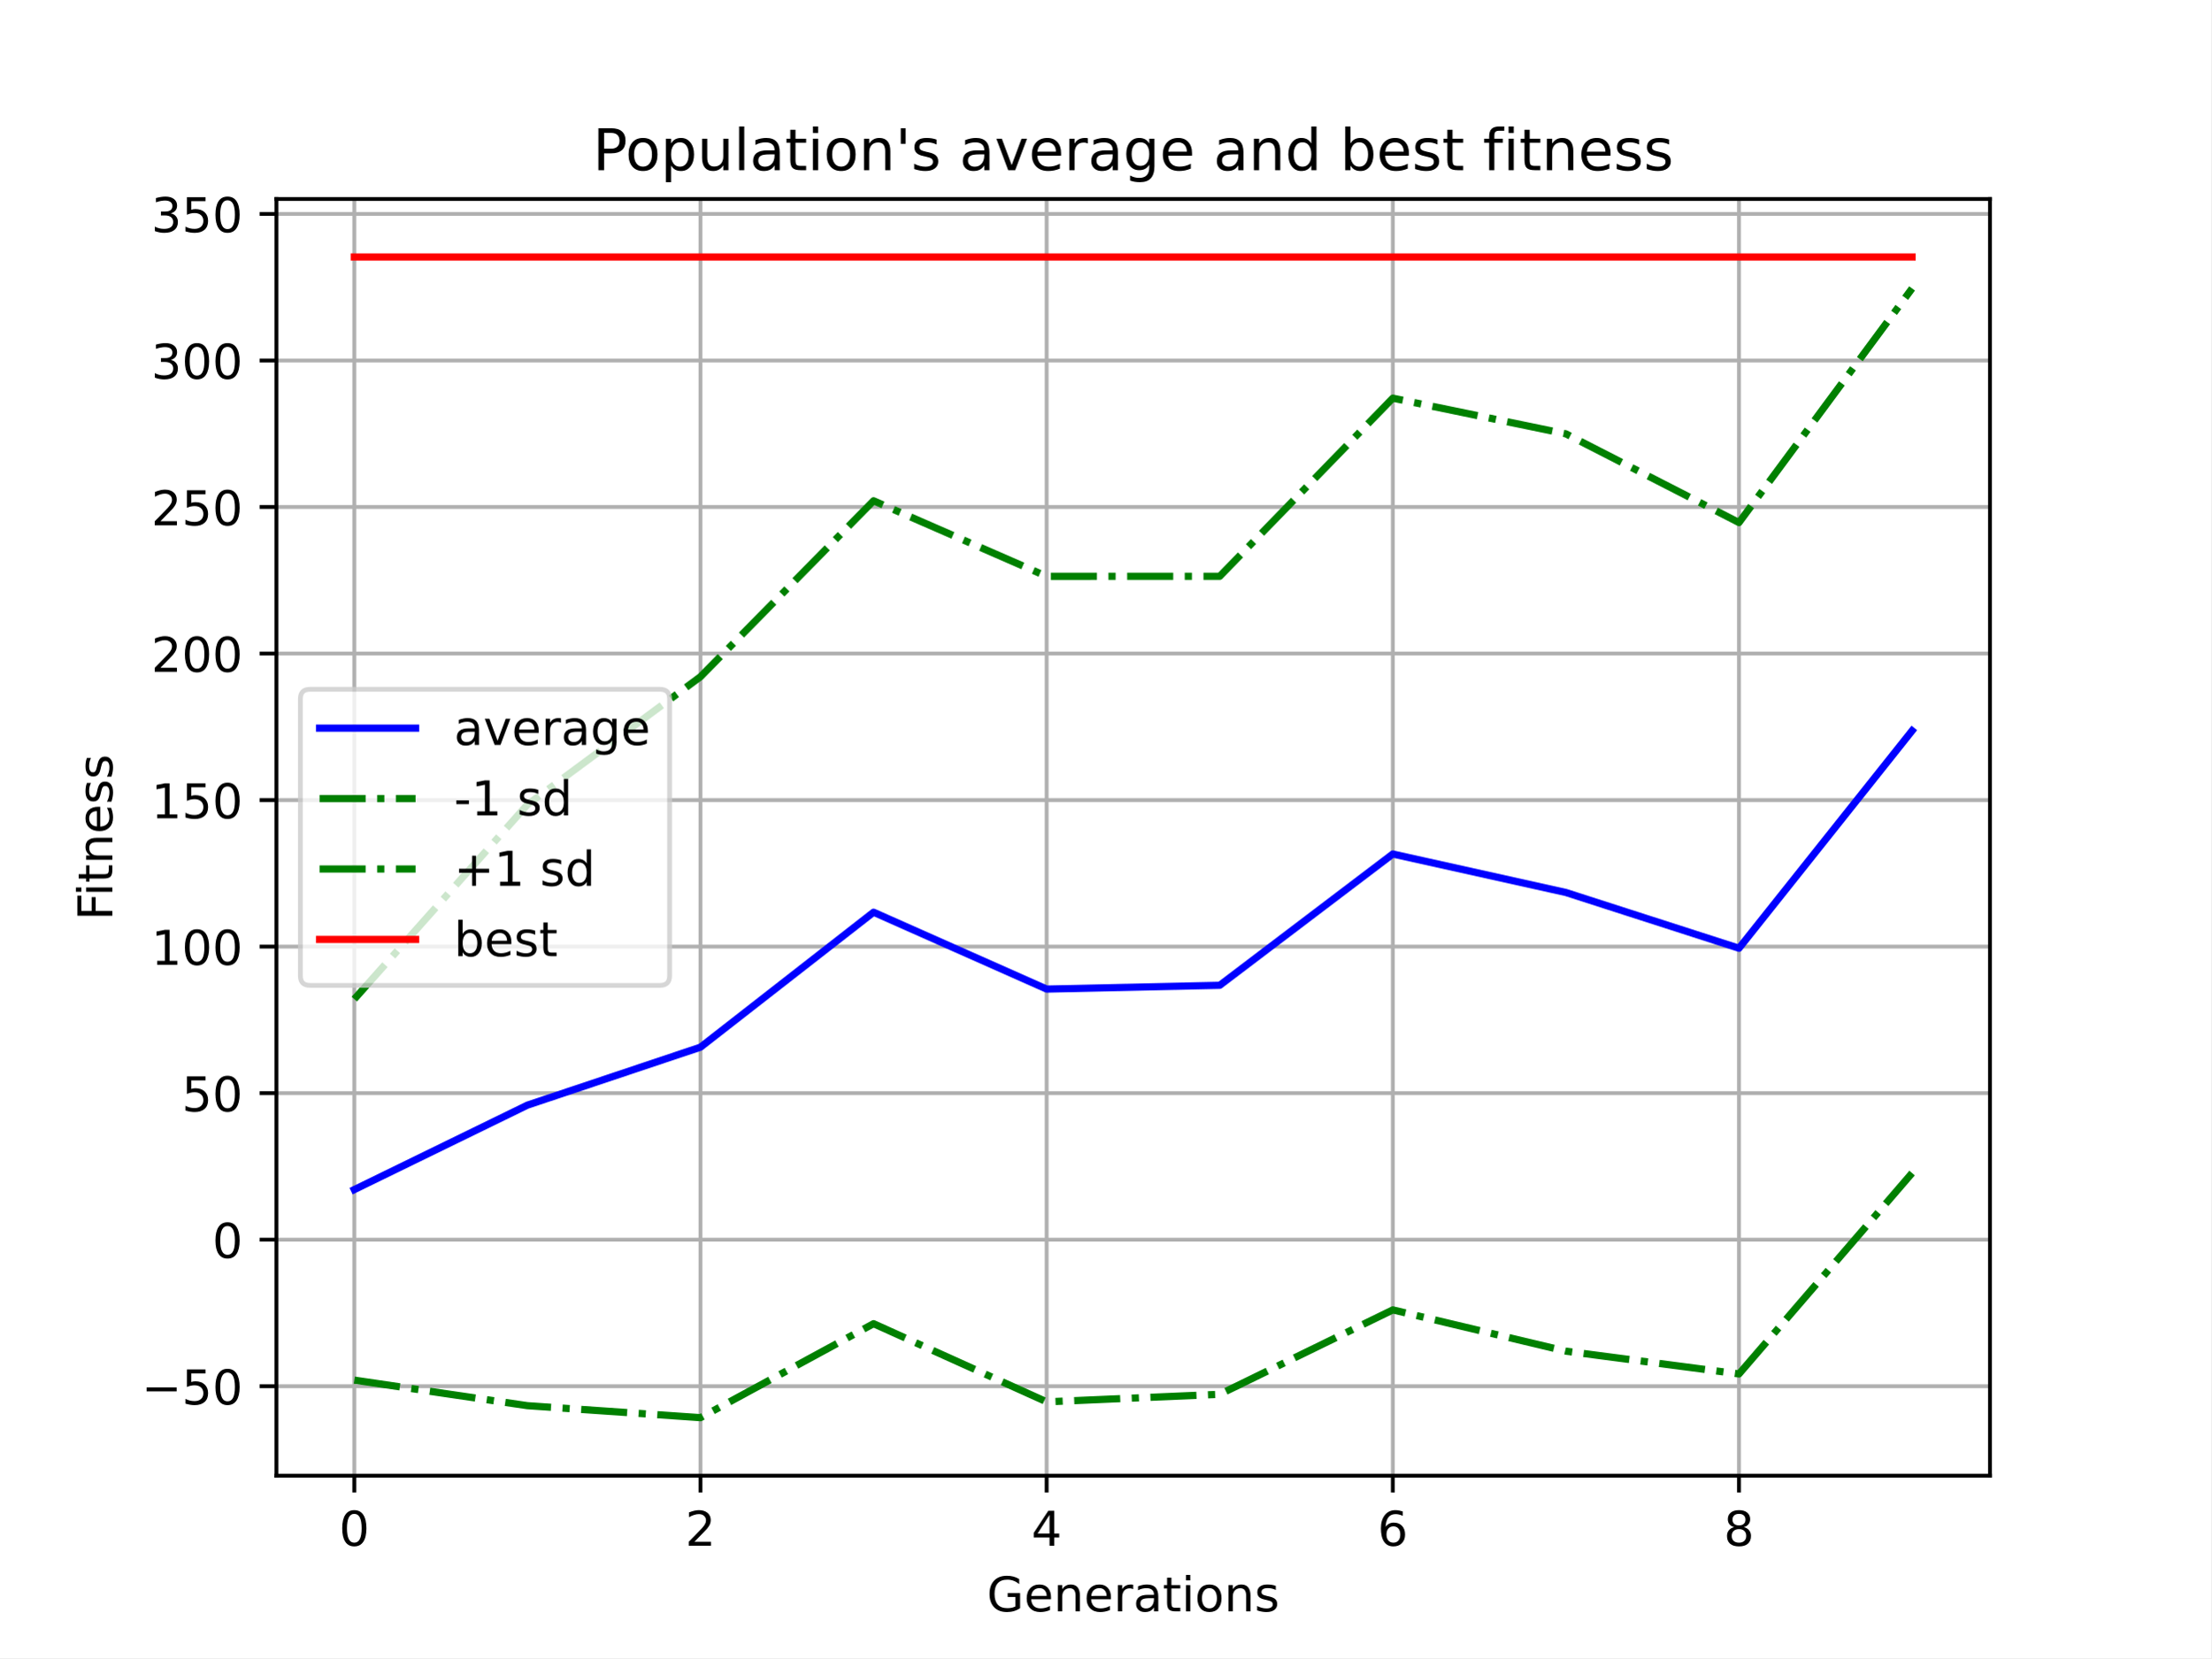
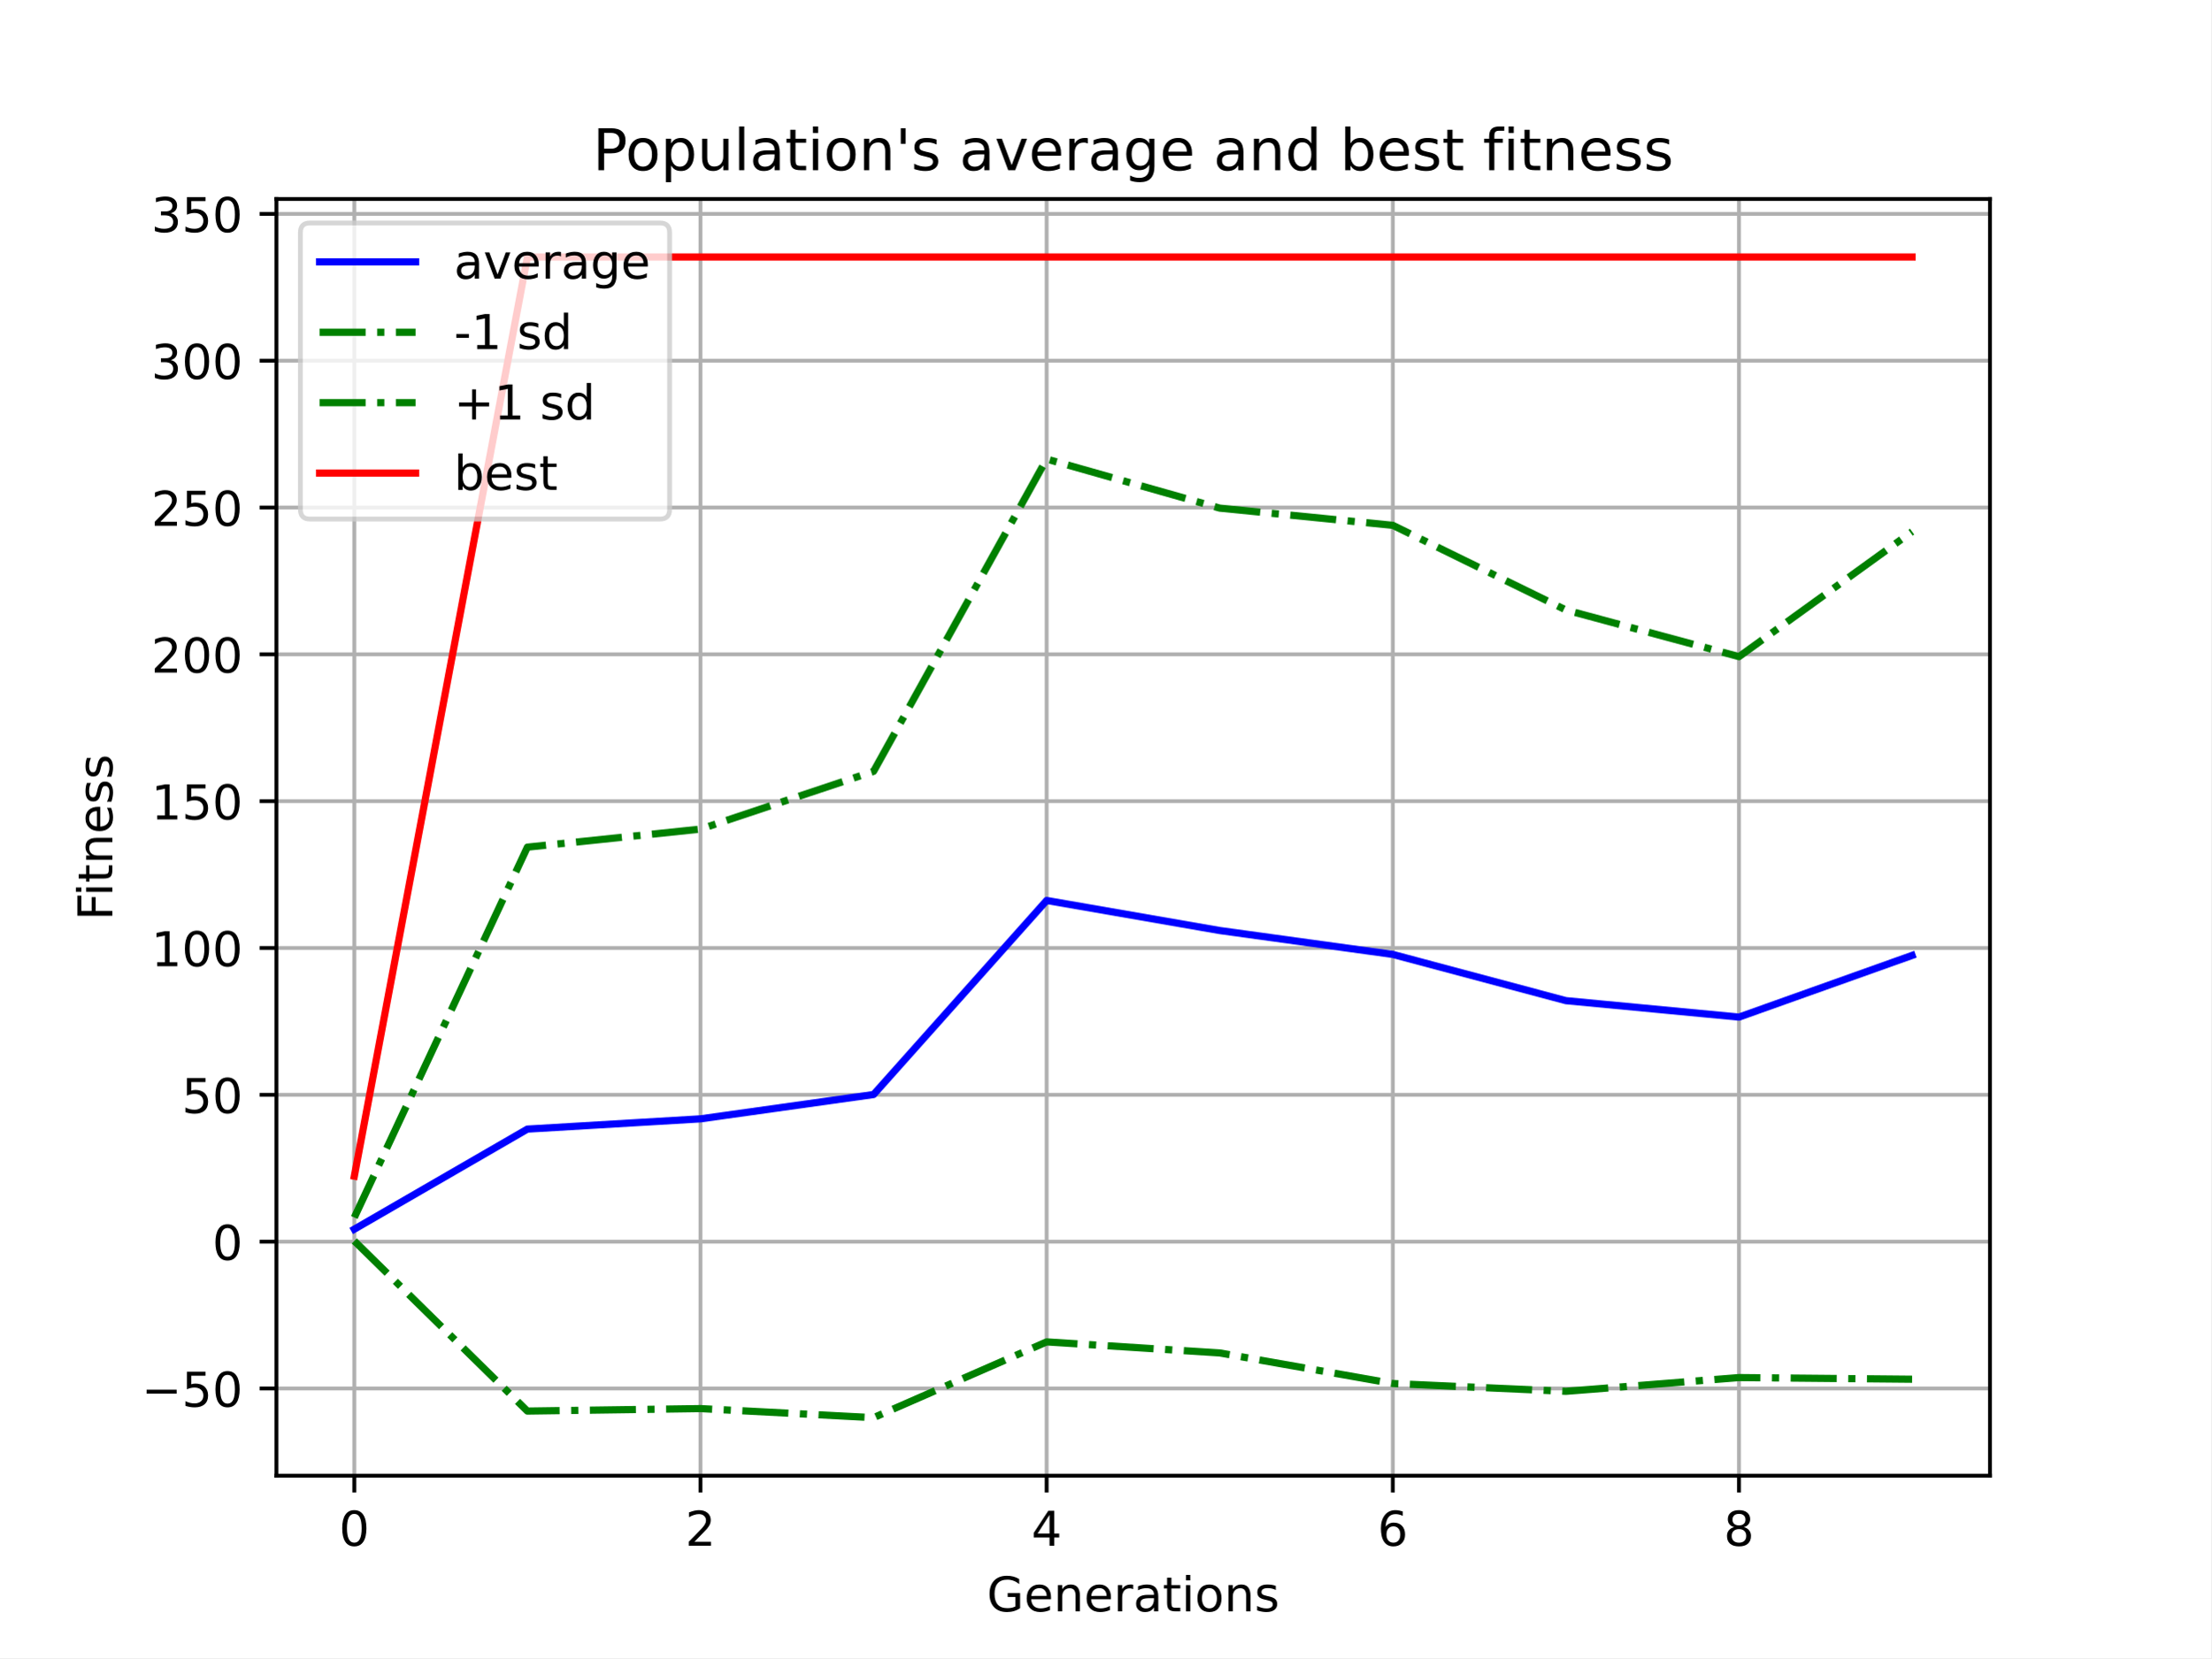
<svg xmlns="http://www.w3.org/2000/svg" xmlns:xlink="http://www.w3.org/1999/xlink" height="345.6pt" version="1.1" viewBox="0 0 460.8 345.6" width="460.8pt">
  <defs>
    <style type="text/css">*{stroke-linecap:butt;stroke-linejoin:round;}</style>
  </defs>
  <g id="figure_1">
    <g id="patch_1">
      <path d="M 0 345.6  L 460.8 345.6  L 460.8 0  L 0 0  z " style="fill:#ffffff;" />
    </g>
    <g id="axes_1">
      <g id="patch_2">
        <path d="M 57.6 307.584  L 414.72 307.584  L 414.72 41.472  L 57.6 41.472  z " style="fill:#ffffff;" />
      </g>
      <g id="matplotlib.axis_1">
        <g id="xtick_1">
          <g id="line2d_1">
-             <path clip-path="url(#p5d7367382f)" d="M 73.833 307.584  L 73.833 41.472  " style="fill:none;stroke:#b0b0b0;stroke-linecap:square;stroke-width:0.8;" />
+             <path clip-path="url(#p80df4adc05)" d="M 73.833 307.584  L 73.833 41.472  " style="fill:none;stroke:#b0b0b0;stroke-linecap:square;stroke-width:0.8;" />
          </g>
          <g id="line2d_2">
            <defs>
-               <path d="M 0 0  L 0 3.5  " id="m3fe4acfabf" style="stroke:#000000;stroke-width:0.8;" />
-             </defs>
-             <g>
-               <use style="stroke:#000000;stroke-width:0.8;" x="73.833" xlink:href="#m3fe4acfabf" y="307.584" />
+               <path d="M 0 0  L 0 3.5  " id="m7393f805d0" style="stroke:#000000;stroke-width:0.8;" />
+             </defs>
+             <g>
+               <use style="stroke:#000000;stroke-width:0.8;" x="73.833" xlink:href="#m7393f805d0" y="307.584" />
            </g>
          </g>
          <g id="text_1">
            <g transform="translate(70.65148 322.1824)scale(0.1 -0.1)">
              <defs>
                <path d="M 2034 4250  Q 1547 4250 1301 3770  Q 1056 3291 1056 2328  Q 1056 1369 1301 889  Q 1547 409 2034 409  Q 2525 409 2770 889  Q 3016 1369 3016 2328  Q 3016 3291 2770 3770  Q 2525 4250 2034 4250  z M 2034 4750  Q 2819 4750 3233 4129  Q 3647 3509 3647 2328  Q 3647 1150 3233 529  Q 2819 -91 2034 -91  Q 1250 -91 836 529  Q 422 1150 422 2328  Q 422 3509 836 4129  Q 1250 4750 2034 4750  z " id="DejaVuSans-30" transform="scale(0.015625)" />
              </defs>
              <use xlink:href="#DejaVuSans-30" />
            </g>
          </g>
        </g>
        <g id="xtick_2">
          <g id="line2d_3">
-             <path clip-path="url(#p5d7367382f)" d="M 145.978 307.584  L 145.978 41.472  " style="fill:none;stroke:#b0b0b0;stroke-linecap:square;stroke-width:0.8;" />
+             <path clip-path="url(#p80df4adc05)" d="M 145.978 307.584  L 145.978 41.472  " style="fill:none;stroke:#b0b0b0;stroke-linecap:square;stroke-width:0.8;" />
          </g>
          <g id="line2d_4">
            <g>
-               <use style="stroke:#000000;stroke-width:0.8;" x="145.978" xlink:href="#m3fe4acfabf" y="307.584" />
+               <use style="stroke:#000000;stroke-width:0.8;" x="145.978" xlink:href="#m7393f805d0" y="307.584" />
            </g>
          </g>
          <g id="text_2">
            <g transform="translate(142.7969 322.1824)scale(0.1 -0.1)">
              <defs>
                <path d="M 1228 531  L 3431 531  L 3431 0  L 469 0  L 469 531  Q 828 903 1448 1529  Q 2069 2156 2228 2338  Q 2531 2678 2651 2914  Q 2772 3150 2772 3378  Q 2772 3750 2511 3984  Q 2250 4219 1831 4219  Q 1534 4219 1204 4116  Q 875 4013 500 3803  L 500 4441  Q 881 4594 1212 4672  Q 1544 4750 1819 4750  Q 2544 4750 2975 4387  Q 3406 4025 3406 3419  Q 3406 3131 3298 2873  Q 3191 2616 2906 2266  Q 2828 2175 2409 1742  Q 1991 1309 1228 531  z " id="DejaVuSans-32" transform="scale(0.015625)" />
              </defs>
              <use xlink:href="#DejaVuSans-32" />
            </g>
          </g>
        </g>
        <g id="xtick_3">
          <g id="line2d_5">
-             <path clip-path="url(#p5d7367382f)" d="M 218.124 307.584  L 218.124 41.472  " style="fill:none;stroke:#b0b0b0;stroke-linecap:square;stroke-width:0.8;" />
+             <path clip-path="url(#p80df4adc05)" d="M 218.124 307.584  L 218.124 41.472  " style="fill:none;stroke:#b0b0b0;stroke-linecap:square;stroke-width:0.8;" />
          </g>
          <g id="line2d_6">
            <g>
-               <use style="stroke:#000000;stroke-width:0.8;" x="218.124" xlink:href="#m3fe4acfabf" y="307.584" />
+               <use style="stroke:#000000;stroke-width:0.8;" x="218.124" xlink:href="#m7393f805d0" y="307.584" />
            </g>
          </g>
          <g id="text_3">
            <g transform="translate(214.9424 322.1824)scale(0.1 -0.1)">
              <defs>
                <path d="M 2419 4116  L 825 1625  L 2419 1625  L 2419 4116  z M 2253 4666  L 3047 4666  L 3047 1625  L 3713 1625  L 3713 1100  L 3047 1100  L 3047 0  L 2419 0  L 2419 1100  L 313 1100  L 313 1709  L 2253 4666  z " id="DejaVuSans-34" transform="scale(0.015625)" />
              </defs>
              <use xlink:href="#DejaVuSans-34" />
            </g>
          </g>
        </g>
        <g id="xtick_4">
          <g id="line2d_7">
-             <path clip-path="url(#p5d7367382f)" d="M 290.269 307.584  L 290.269 41.472  " style="fill:none;stroke:#b0b0b0;stroke-linecap:square;stroke-width:0.8;" />
+             <path clip-path="url(#p80df4adc05)" d="M 290.269 307.584  L 290.269 41.472  " style="fill:none;stroke:#b0b0b0;stroke-linecap:square;stroke-width:0.8;" />
          </g>
          <g id="line2d_8">
            <g>
-               <use style="stroke:#000000;stroke-width:0.8;" x="290.269" xlink:href="#m3fe4acfabf" y="307.584" />
+               <use style="stroke:#000000;stroke-width:0.8;" x="290.269" xlink:href="#m7393f805d0" y="307.584" />
            </g>
          </g>
          <g id="text_4">
            <g transform="translate(287.0878 322.1824)scale(0.1 -0.1)">
              <defs>
                <path d="M 2113 2584  Q 1688 2584 1439 2293  Q 1191 2003 1191 1497  Q 1191 994 1439 701  Q 1688 409 2113 409  Q 2538 409 2786 701  Q 3034 994 3034 1497  Q 3034 2003 2786 2293  Q 2538 2584 2113 2584  z M 3366 4563  L 3366 3988  Q 3128 4100 2886 4159  Q 2644 4219 2406 4219  Q 1781 4219 1451 3797  Q 1122 3375 1075 2522  Q 1259 2794 1537 2939  Q 1816 3084 2150 3084  Q 2853 3084 3261 2657  Q 3669 2231 3669 1497  Q 3669 778 3244 343  Q 2819 -91 2113 -91  Q 1303 -91 875 529  Q 447 1150 447 2328  Q 447 3434 972 4092  Q 1497 4750 2381 4750  Q 2619 4750 2861 4703  Q 3103 4656 3366 4563  z " id="DejaVuSans-36" transform="scale(0.015625)" />
              </defs>
              <use xlink:href="#DejaVuSans-36" />
            </g>
          </g>
        </g>
        <g id="xtick_5">
          <g id="line2d_9">
-             <path clip-path="url(#p5d7367382f)" d="M 362.415 307.584  L 362.415 41.472  " style="fill:none;stroke:#b0b0b0;stroke-linecap:square;stroke-width:0.8;" />
+             <path clip-path="url(#p80df4adc05)" d="M 362.415 307.584  L 362.415 41.472  " style="fill:none;stroke:#b0b0b0;stroke-linecap:square;stroke-width:0.8;" />
          </g>
          <g id="line2d_10">
            <g>
-               <use style="stroke:#000000;stroke-width:0.8;" x="362.415" xlink:href="#m3fe4acfabf" y="307.584" />
+               <use style="stroke:#000000;stroke-width:0.8;" x="362.415" xlink:href="#m7393f805d0" y="307.584" />
            </g>
          </g>
          <g id="text_5">
            <g transform="translate(359.2333 322.1824)scale(0.1 -0.1)">
              <defs>
                <path d="M 2034 2216  Q 1584 2216 1326 1975  Q 1069 1734 1069 1313  Q 1069 891 1326 650  Q 1584 409 2034 409  Q 2484 409 2743 651  Q 3003 894 3003 1313  Q 3003 1734 2745 1975  Q 2488 2216 2034 2216  z M 1403 2484  Q 997 2584 770 2862  Q 544 3141 544 3541  Q 544 4100 942 4425  Q 1341 4750 2034 4750  Q 2731 4750 3128 4425  Q 3525 4100 3525 3541  Q 3525 3141 3298 2862  Q 3072 2584 2669 2484  Q 3125 2378 3379 2068  Q 3634 1759 3634 1313  Q 3634 634 3220 271  Q 2806 -91 2034 -91  Q 1263 -91 848 271  Q 434 634 434 1313  Q 434 1759 690 2068  Q 947 2378 1403 2484  z M 1172 3481  Q 1172 3119 1398 2916  Q 1625 2713 2034 2713  Q 2441 2713 2670 2916  Q 2900 3119 2900 3481  Q 2900 3844 2670 4047  Q 2441 4250 2034 4250  Q 1625 4250 1398 4047  Q 1172 3844 1172 3481  z " id="DejaVuSans-38" transform="scale(0.015625)" />
              </defs>
              <use xlink:href="#DejaVuSans-38" />
            </g>
          </g>
        </g>
        <g id="text_6">
          <g transform="translate(205.6623 335.8606)scale(0.1 -0.1)">
            <defs>
              <path d="M 3809 666  L 3809 1919  L 2778 1919  L 2778 2438  L 4434 2438  L 4434 434  Q 4069 175 3628 42  Q 3188 -91 2688 -91  Q 1594 -91 976 548  Q 359 1188 359 2328  Q 359 3472 976 4111  Q 1594 4750 2688 4750  Q 3144 4750 3555 4637  Q 3966 4525 4313 4306  L 4313 3634  Q 3963 3931 3569 4081  Q 3175 4231 2741 4231  Q 1884 4231 1454 3753  Q 1025 3275 1025 2328  Q 1025 1384 1454 906  Q 1884 428 2741 428  Q 3075 428 3337 486  Q 3600 544 3809 666  z " id="DejaVuSans-47" transform="scale(0.015625)" />
              <path d="M 3597 1894  L 3597 1613  L 953 1613  Q 991 1019 1311 708  Q 1631 397 2203 397  Q 2534 397 2845 478  Q 3156 559 3463 722  L 3463 178  Q 3153 47 2828 -22  Q 2503 -91 2169 -91  Q 1331 -91 842 396  Q 353 884 353 1716  Q 353 2575 817 3079  Q 1281 3584 2069 3584  Q 2775 3584 3186 3129  Q 3597 2675 3597 1894  z M 3022 2063  Q 3016 2534 2758 2815  Q 2500 3097 2075 3097  Q 1594 3097 1305 2825  Q 1016 2553 972 2059  L 3022 2063  z " id="DejaVuSans-65" transform="scale(0.015625)" />
              <path d="M 3513 2113  L 3513 0  L 2938 0  L 2938 2094  Q 2938 2591 2744 2837  Q 2550 3084 2163 3084  Q 1697 3084 1428 2787  Q 1159 2491 1159 1978  L 1159 0  L 581 0  L 581 3500  L 1159 3500  L 1159 2956  Q 1366 3272 1645 3428  Q 1925 3584 2291 3584  Q 2894 3584 3203 3211  Q 3513 2838 3513 2113  z " id="DejaVuSans-6e" transform="scale(0.015625)" />
              <path d="M 2631 2963  Q 2534 3019 2420 3045  Q 2306 3072 2169 3072  Q 1681 3072 1420 2755  Q 1159 2438 1159 1844  L 1159 0  L 581 0  L 581 3500  L 1159 3500  L 1159 2956  Q 1341 3275 1631 3429  Q 1922 3584 2338 3584  Q 2397 3584 2469 3576  Q 2541 3569 2628 3553  L 2631 2963  z " id="DejaVuSans-72" transform="scale(0.015625)" />
              <path d="M 2194 1759  Q 1497 1759 1228 1600  Q 959 1441 959 1056  Q 959 750 1161 570  Q 1363 391 1709 391  Q 2188 391 2477 730  Q 2766 1069 2766 1631  L 2766 1759  L 2194 1759  z M 3341 1997  L 3341 0  L 2766 0  L 2766 531  Q 2569 213 2275 61  Q 1981 -91 1556 -91  Q 1019 -91 701 211  Q 384 513 384 1019  Q 384 1609 779 1909  Q 1175 2209 1959 2209  L 2766 2209  L 2766 2266  Q 2766 2663 2505 2880  Q 2244 3097 1772 3097  Q 1472 3097 1187 3025  Q 903 2953 641 2809  L 641 3341  Q 956 3463 1253 3523  Q 1550 3584 1831 3584  Q 2591 3584 2966 3190  Q 3341 2797 3341 1997  z " id="DejaVuSans-61" transform="scale(0.015625)" />
              <path d="M 1172 4494  L 1172 3500  L 2356 3500  L 2356 3053  L 1172 3053  L 1172 1153  Q 1172 725 1289 603  Q 1406 481 1766 481  L 2356 481  L 2356 0  L 1766 0  Q 1100 0 847 248  Q 594 497 594 1153  L 594 3053  L 172 3053  L 172 3500  L 594 3500  L 594 4494  L 1172 4494  z " id="DejaVuSans-74" transform="scale(0.015625)" />
              <path d="M 603 3500  L 1178 3500  L 1178 0  L 603 0  L 603 3500  z M 603 4863  L 1178 4863  L 1178 4134  L 603 4134  L 603 4863  z " id="DejaVuSans-69" transform="scale(0.015625)" />
              <path d="M 1959 3097  Q 1497 3097 1228 2736  Q 959 2375 959 1747  Q 959 1119 1226 758  Q 1494 397 1959 397  Q 2419 397 2687 759  Q 2956 1122 2956 1747  Q 2956 2369 2687 2733  Q 2419 3097 1959 3097  z M 1959 3584  Q 2709 3584 3137 3096  Q 3566 2609 3566 1747  Q 3566 888 3137 398  Q 2709 -91 1959 -91  Q 1206 -91 779 398  Q 353 888 353 1747  Q 353 2609 779 3096  Q 1206 3584 1959 3584  z " id="DejaVuSans-6f" transform="scale(0.015625)" />
              <path d="M 2834 3397  L 2834 2853  Q 2591 2978 2328 3040  Q 2066 3103 1784 3103  Q 1356 3103 1142 2972  Q 928 2841 928 2578  Q 928 2378 1081 2264  Q 1234 2150 1697 2047  L 1894 2003  Q 2506 1872 2764 1633  Q 3022 1394 3022 966  Q 3022 478 2636 193  Q 2250 -91 1575 -91  Q 1294 -91 989 -36  Q 684 19 347 128  L 347 722  Q 666 556 975 473  Q 1284 391 1588 391  Q 1994 391 2212 530  Q 2431 669 2431 922  Q 2431 1156 2273 1281  Q 2116 1406 1581 1522  L 1381 1569  Q 847 1681 609 1914  Q 372 2147 372 2553  Q 372 3047 722 3315  Q 1072 3584 1716 3584  Q 2034 3584 2315 3537  Q 2597 3491 2834 3397  z " id="DejaVuSans-73" transform="scale(0.015625)" />
            </defs>
            <use xlink:href="#DejaVuSans-47" />
            <use x="77.49" xlink:href="#DejaVuSans-65" />
            <use x="139.014" xlink:href="#DejaVuSans-6e" />
            <use x="202.393" xlink:href="#DejaVuSans-65" />
            <use x="263.916" xlink:href="#DejaVuSans-72" />
            <use x="305.029" xlink:href="#DejaVuSans-61" />
            <use x="366.309" xlink:href="#DejaVuSans-74" />
            <use x="405.518" xlink:href="#DejaVuSans-69" />
            <use x="433.301" xlink:href="#DejaVuSans-6f" />
            <use x="494.482" xlink:href="#DejaVuSans-6e" />
            <use x="557.861" xlink:href="#DejaVuSans-73" />
          </g>
        </g>
      </g>
      <g id="matplotlib.axis_2">
        <g id="ytick_1">
          <g id="line2d_11">
-             <path clip-path="url(#p5d7367382f)" d="M 57.6 288.931  L 414.72 288.931  " style="fill:none;stroke:#b0b0b0;stroke-linecap:square;stroke-width:0.8;" />
+             <path clip-path="url(#p80df4adc05)" d="M 57.6 289.405  L 414.72 289.405  " style="fill:none;stroke:#b0b0b0;stroke-linecap:square;stroke-width:0.8;" />
          </g>
          <g id="line2d_12">
            <defs>
-               <path d="M 0 0  L -3.5 0  " id="m267ecc3715" style="stroke:#000000;stroke-width:0.8;" />
-             </defs>
-             <g>
-               <use style="stroke:#000000;stroke-width:0.8;" x="57.6" xlink:href="#m267ecc3715" y="288.931" />
+               <path d="M 0 0  L -3.5 0  " id="m242d662e76" style="stroke:#000000;stroke-width:0.8;" />
+             </defs>
+             <g>
+               <use style="stroke:#000000;stroke-width:0.8;" x="57.6" xlink:href="#m242d662e76" y="289.405" />
            </g>
          </g>
          <g id="text_7">
-             <g transform="translate(29.49531 292.7298)scale(0.1 -0.1)">
+             <g transform="translate(29.49531 293.2038)scale(0.1 -0.1)">
              <defs>
                <path d="M 678 2272  L 4684 2272  L 4684 1741  L 678 1741  L 678 2272  z " id="DejaVuSans-2212" transform="scale(0.015625)" />
                <path d="M 691 4666  L 3169 4666  L 3169 4134  L 1269 4134  L 1269 2991  Q 1406 3038 1543 3061  Q 1681 3084 1819 3084  Q 2600 3084 3056 2656  Q 3513 2228 3513 1497  Q 3513 744 3044 326  Q 2575 -91 1722 -91  Q 1428 -91 1123 -41  Q 819 9 494 109  L 494 744  Q 775 591 1075 516  Q 1375 441 1709 441  Q 2250 441 2565 725  Q 2881 1009 2881 1497  Q 2881 1984 2565 2268  Q 2250 2553 1709 2553  Q 1456 2553 1204 2497  Q 953 2441 691 2322  L 691 4666  z " id="DejaVuSans-35" transform="scale(0.015625)" />
              </defs>
              <use xlink:href="#DejaVuSans-2212" />
              <use x="83.789" xlink:href="#DejaVuSans-35" />
              <use x="147.412" xlink:href="#DejaVuSans-30" />
            </g>
          </g>
        </g>
        <g id="ytick_2">
          <g id="line2d_13">
-             <path clip-path="url(#p5d7367382f)" d="M 57.6 258.388  L 414.72 258.388  " style="fill:none;stroke:#b0b0b0;stroke-linecap:square;stroke-width:0.8;" />
+             <path clip-path="url(#p80df4adc05)" d="M 57.6 258.8  L 414.72 258.8  " style="fill:none;stroke:#b0b0b0;stroke-linecap:square;stroke-width:0.8;" />
          </g>
          <g id="line2d_14">
            <g>
-               <use style="stroke:#000000;stroke-width:0.8;" x="57.6" xlink:href="#m267ecc3715" y="258.388" />
+               <use style="stroke:#000000;stroke-width:0.8;" x="57.6" xlink:href="#m242d662e76" y="258.8" />
            </g>
          </g>
          <g id="text_8">
-             <g transform="translate(44.2375 262.187)scale(0.1 -0.1)">
+             <g transform="translate(44.2375 262.5995)scale(0.1 -0.1)">
              <use xlink:href="#DejaVuSans-30" />
            </g>
          </g>
        </g>
        <g id="ytick_3">
          <g id="line2d_15">
-             <path clip-path="url(#p5d7367382f)" d="M 57.6 227.845  L 414.72 227.845  " style="fill:none;stroke:#b0b0b0;stroke-linecap:square;stroke-width:0.8;" />
+             <path clip-path="url(#p80df4adc05)" d="M 57.6 228.196  L 414.72 228.196  " style="fill:none;stroke:#b0b0b0;stroke-linecap:square;stroke-width:0.8;" />
          </g>
          <g id="line2d_16">
            <g>
-               <use style="stroke:#000000;stroke-width:0.8;" x="57.6" xlink:href="#m267ecc3715" y="227.845" />
+               <use style="stroke:#000000;stroke-width:0.8;" x="57.6" xlink:href="#m242d662e76" y="228.196" />
            </g>
          </g>
          <g id="text_9">
-             <g transform="translate(37.875 231.6443)scale(0.1 -0.1)">
+             <g transform="translate(37.875 231.9953)scale(0.1 -0.1)">
              <use xlink:href="#DejaVuSans-35" />
              <use x="63.623" xlink:href="#DejaVuSans-30" />
            </g>
          </g>
        </g>
        <g id="ytick_4">
          <g id="line2d_17">
-             <path clip-path="url(#p5d7367382f)" d="M 57.6 197.302  L 414.72 197.302  " style="fill:none;stroke:#b0b0b0;stroke-linecap:square;stroke-width:0.8;" />
+             <path clip-path="url(#p80df4adc05)" d="M 57.6 197.592  L 414.72 197.592  " style="fill:none;stroke:#b0b0b0;stroke-linecap:square;stroke-width:0.8;" />
          </g>
          <g id="line2d_18">
            <g>
-               <use style="stroke:#000000;stroke-width:0.8;" x="57.6" xlink:href="#m267ecc3715" y="197.302" />
+               <use style="stroke:#000000;stroke-width:0.8;" x="57.6" xlink:href="#m242d662e76" y="197.592" />
            </g>
          </g>
          <g id="text_10">
-             <g transform="translate(31.5125 201.1015)scale(0.1 -0.1)">
+             <g transform="translate(31.5125 201.391)scale(0.1 -0.1)">
              <defs>
                <path d="M 794 531  L 1825 531  L 1825 4091  L 703 3866  L 703 4441  L 1819 4666  L 2450 4666  L 2450 531  L 3481 531  L 3481 0  L 794 0  L 794 531  z " id="DejaVuSans-31" transform="scale(0.015625)" />
              </defs>
              <use xlink:href="#DejaVuSans-31" />
              <use x="63.623" xlink:href="#DejaVuSans-30" />
              <use x="127.246" xlink:href="#DejaVuSans-30" />
            </g>
          </g>
        </g>
        <g id="ytick_5">
          <g id="line2d_19">
-             <path clip-path="url(#p5d7367382f)" d="M 57.6 166.76  L 414.72 166.76  " style="fill:none;stroke:#b0b0b0;stroke-linecap:square;stroke-width:0.8;" />
+             <path clip-path="url(#p80df4adc05)" d="M 57.6 166.987  L 414.72 166.987  " style="fill:none;stroke:#b0b0b0;stroke-linecap:square;stroke-width:0.8;" />
          </g>
          <g id="line2d_20">
            <g>
-               <use style="stroke:#000000;stroke-width:0.8;" x="57.6" xlink:href="#m267ecc3715" y="166.76" />
+               <use style="stroke:#000000;stroke-width:0.8;" x="57.6" xlink:href="#m242d662e76" y="166.987" />
            </g>
          </g>
          <g id="text_11">
-             <g transform="translate(31.5125 170.5587)scale(0.1 -0.1)">
+             <g transform="translate(31.5125 170.7867)scale(0.1 -0.1)">
              <use xlink:href="#DejaVuSans-31" />
              <use x="63.623" xlink:href="#DejaVuSans-35" />
              <use x="127.246" xlink:href="#DejaVuSans-30" />
            </g>
          </g>
        </g>
        <g id="ytick_6">
          <g id="line2d_21">
-             <path clip-path="url(#p5d7367382f)" d="M 57.6 136.217  L 414.72 136.217  " style="fill:none;stroke:#b0b0b0;stroke-linecap:square;stroke-width:0.8;" />
+             <path clip-path="url(#p80df4adc05)" d="M 57.6 136.383  L 414.72 136.383  " style="fill:none;stroke:#b0b0b0;stroke-linecap:square;stroke-width:0.8;" />
          </g>
          <g id="line2d_22">
            <g>
-               <use style="stroke:#000000;stroke-width:0.8;" x="57.6" xlink:href="#m267ecc3715" y="136.217" />
+               <use style="stroke:#000000;stroke-width:0.8;" x="57.6" xlink:href="#m242d662e76" y="136.383" />
            </g>
          </g>
          <g id="text_12">
-             <g transform="translate(31.5125 140.016)scale(0.1 -0.1)">
+             <g transform="translate(31.5125 140.1824)scale(0.1 -0.1)">
              <use xlink:href="#DejaVuSans-32" />
              <use x="63.623" xlink:href="#DejaVuSans-30" />
              <use x="127.246" xlink:href="#DejaVuSans-30" />
            </g>
          </g>
        </g>
        <g id="ytick_7">
          <g id="line2d_23">
-             <path clip-path="url(#p5d7367382f)" d="M 57.6 105.674  L 414.72 105.674  " style="fill:none;stroke:#b0b0b0;stroke-linecap:square;stroke-width:0.8;" />
+             <path clip-path="url(#p80df4adc05)" d="M 57.6 105.779  L 414.72 105.779  " style="fill:none;stroke:#b0b0b0;stroke-linecap:square;stroke-width:0.8;" />
          </g>
          <g id="line2d_24">
            <g>
-               <use style="stroke:#000000;stroke-width:0.8;" x="57.6" xlink:href="#m267ecc3715" y="105.674" />
+               <use style="stroke:#000000;stroke-width:0.8;" x="57.6" xlink:href="#m242d662e76" y="105.779" />
            </g>
          </g>
          <g id="text_13">
-             <g transform="translate(31.5125 109.4732)scale(0.1 -0.1)">
+             <g transform="translate(31.5125 109.5781)scale(0.1 -0.1)">
              <use xlink:href="#DejaVuSans-32" />
              <use x="63.623" xlink:href="#DejaVuSans-35" />
              <use x="127.246" xlink:href="#DejaVuSans-30" />
            </g>
          </g>
        </g>
        <g id="ytick_8">
          <g id="line2d_25">
-             <path clip-path="url(#p5d7367382f)" d="M 57.6 75.131  L 414.72 75.131  " style="fill:none;stroke:#b0b0b0;stroke-linecap:square;stroke-width:0.8;" />
+             <path clip-path="url(#p80df4adc05)" d="M 57.6 75.175  L 414.72 75.175  " style="fill:none;stroke:#b0b0b0;stroke-linecap:square;stroke-width:0.8;" />
          </g>
          <g id="line2d_26">
            <g>
-               <use style="stroke:#000000;stroke-width:0.8;" x="57.6" xlink:href="#m267ecc3715" y="75.131" />
+               <use style="stroke:#000000;stroke-width:0.8;" x="57.6" xlink:href="#m242d662e76" y="75.175" />
            </g>
          </g>
          <g id="text_14">
-             <g transform="translate(31.5125 78.93041)scale(0.1 -0.1)">
+             <g transform="translate(31.5125 78.97384)scale(0.1 -0.1)">
              <defs>
                <path d="M 2597 2516  Q 3050 2419 3304 2112  Q 3559 1806 3559 1356  Q 3559 666 3084 287  Q 2609 -91 1734 -91  Q 1441 -91 1130 -33  Q 819 25 488 141  L 488 750  Q 750 597 1062 519  Q 1375 441 1716 441  Q 2309 441 2620 675  Q 2931 909 2931 1356  Q 2931 1769 2642 2001  Q 2353 2234 1838 2234  L 1294 2234  L 1294 2753  L 1863 2753  Q 2328 2753 2575 2939  Q 2822 3125 2822 3475  Q 2822 3834 2567 4026  Q 2313 4219 1838 4219  Q 1578 4219 1281 4162  Q 984 4106 628 3988  L 628 4550  Q 988 4650 1302 4700  Q 1616 4750 1894 4750  Q 2613 4750 3031 4423  Q 3450 4097 3450 3541  Q 3450 3153 3228 2886  Q 3006 2619 2597 2516  z " id="DejaVuSans-33" transform="scale(0.015625)" />
              </defs>
              <use xlink:href="#DejaVuSans-33" />
              <use x="63.623" xlink:href="#DejaVuSans-30" />
              <use x="127.246" xlink:href="#DejaVuSans-30" />
            </g>
          </g>
        </g>
        <g id="ytick_9">
          <g id="line2d_27">
-             <path clip-path="url(#p5d7367382f)" d="M 57.6 44.588  L 414.72 44.588  " style="fill:none;stroke:#b0b0b0;stroke-linecap:square;stroke-width:0.8;" />
+             <path clip-path="url(#p80df4adc05)" d="M 57.6 44.57  L 414.72 44.57  " style="fill:none;stroke:#b0b0b0;stroke-linecap:square;stroke-width:0.8;" />
          </g>
          <g id="line2d_28">
            <g>
-               <use style="stroke:#000000;stroke-width:0.8;" x="57.6" xlink:href="#m267ecc3715" y="44.588" />
+               <use style="stroke:#000000;stroke-width:0.8;" x="57.6" xlink:href="#m242d662e76" y="44.57" />
            </g>
          </g>
          <g id="text_15">
-             <g transform="translate(31.5125 48.38764)scale(0.1 -0.1)">
+             <g transform="translate(31.5125 48.36956)scale(0.1 -0.1)">
              <use xlink:href="#DejaVuSans-33" />
              <use x="63.623" xlink:href="#DejaVuSans-35" />
              <use x="127.246" xlink:href="#DejaVuSans-30" />
            </g>
          </g>
        </g>
        <g id="text_16">
          <g transform="translate(23.41562 191.8452)rotate(-90)scale(0.1 -0.1)">
            <defs>
              <path d="M 628 4666  L 3309 4666  L 3309 4134  L 1259 4134  L 1259 2759  L 3109 2759  L 3109 2228  L 1259 2228  L 1259 0  L 628 0  L 628 4666  z " id="DejaVuSans-46" transform="scale(0.015625)" />
            </defs>
            <use xlink:href="#DejaVuSans-46" />
            <use x="50.27" xlink:href="#DejaVuSans-69" />
            <use x="78.053" xlink:href="#DejaVuSans-74" />
            <use x="117.262" xlink:href="#DejaVuSans-6e" />
            <use x="180.641" xlink:href="#DejaVuSans-65" />
            <use x="242.164" xlink:href="#DejaVuSans-73" />
            <use x="294.264" xlink:href="#DejaVuSans-73" />
          </g>
        </g>
      </g>
      <g id="line2d_29">
-         <path clip-path="url(#p5d7367382f)" d="M 73.833 247.954  L 109.905 230.352  L 145.978 218.268  L 182.051 190.137  L 218.124 206.157  L 254.196 205.368  L 290.269 178.003  L 326.342 186.025  L 362.415 197.644  L 398.487 152.308  " style="fill:none;stroke:#0000ff;stroke-linecap:square;stroke-width:1.5;" />
+         <path clip-path="url(#p80df4adc05)" d="M 73.833 256.208  L 109.905 235.344  L 145.978 233.205  L 182.051 228.134  L 218.124 187.686  L 254.196 193.952  L 290.269 198.931  L 326.342 208.57  L 362.415 211.997  L 398.487 199.138  " style="fill:none;stroke:#0000ff;stroke-linecap:square;stroke-width:1.5;" />
      </g>
      <g id="line2d_30">
-         <path clip-path="url(#p5d7367382f)" d="M 73.833 287.661  L 109.905 292.992  L 145.978 295.488  L 182.051 275.9  L 218.124 292.192  L 254.196 290.62  L 290.269 273.024  L 326.342 281.628  L 362.415 286.375  L 398.487 244.502  " style="fill:none;stroke:#008000;stroke-dasharray:9.6,2.4,1.5,2.4;stroke-dashoffset:0;stroke-width:1.5;" />
+         <path clip-path="url(#p80df4adc05)" d="M 73.833 258.651  L 109.905 294.116  L 145.978 293.597  L 182.051 295.488  L 218.124 279.695  L 254.196 281.999  L 290.269 288.373  L 326.342 290.002  L 362.415 287.132  L 398.487 287.474  " style="fill:none;stroke:#008000;stroke-dasharray:9.6,2.4,1.5,2.4;stroke-dashoffset:0;stroke-width:1.5;" />
      </g>
      <g id="line2d_31">
-         <path clip-path="url(#p5d7367382f)" d="M 73.833 208.248  L 109.905 167.712  L 145.978 141.048  L 182.051 104.374  L 218.124 120.122  L 254.196 120.116  L 290.269 82.982  L 326.342 90.422  L 362.415 108.914  L 398.487 60.114  " style="fill:none;stroke:#008000;stroke-dasharray:9.6,2.4,1.5,2.4;stroke-dashoffset:0;stroke-width:1.5;" />
+         <path clip-path="url(#p80df4adc05)" d="M 73.833 253.764  L 109.905 176.572  L 145.978 172.814  L 182.051 160.779  L 218.124 95.676  L 254.196 105.905  L 290.269 109.489  L 326.342 127.138  L 362.415 136.861  L 398.487 110.802  " style="fill:none;stroke:#008000;stroke-dasharray:9.6,2.4,1.5,2.4;stroke-dashoffset:0;stroke-width:1.5;" />
      </g>
      <g id="line2d_32">
-         <path clip-path="url(#p5d7367382f)" d="M 73.833 53.568  L 109.905 53.568  L 145.978 53.568  L 182.051 53.568  L 218.124 53.568  L 254.196 53.568  L 290.269 53.568  L 326.342 53.568  L 362.415 53.568  L 398.487 53.568  " style="fill:none;stroke:#ff0000;stroke-linecap:square;stroke-width:1.5;" />
+         <path clip-path="url(#p80df4adc05)" d="M 73.833 245.151  L 109.905 53.568  L 145.978 53.568  L 182.051 53.568  L 218.124 53.568  L 254.196 53.568  L 290.269 53.568  L 326.342 53.568  L 362.415 53.568  L 398.487 53.568  " style="fill:none;stroke:#ff0000;stroke-linecap:square;stroke-width:1.5;" />
      </g>
      <g id="patch_3">
        <path d="M 57.6 307.584  L 57.6 41.472  " style="fill:none;stroke:#000000;stroke-linecap:square;stroke-linejoin:miter;stroke-width:0.8;" />
      </g>
      <g id="patch_4">
        <path d="M 414.72 307.584  L 414.72 41.472  " style="fill:none;stroke:#000000;stroke-linecap:square;stroke-linejoin:miter;stroke-width:0.8;" />
      </g>
      <g id="patch_5">
        <path d="M 57.6 307.584  L 414.72 307.584  " style="fill:none;stroke:#000000;stroke-linecap:square;stroke-linejoin:miter;stroke-width:0.8;" />
      </g>
      <g id="patch_6">
        <path d="M 57.6 41.472  L 414.72 41.472  " style="fill:none;stroke:#000000;stroke-linecap:square;stroke-linejoin:miter;stroke-width:0.8;" />
      </g>
      <g id="text_17">
        <g transform="translate(123.5297 35.472)scale(0.12 -0.12)">
          <defs>
            <path d="M 1259 4147  L 1259 2394  L 2053 2394  Q 2494 2394 2734 2622  Q 2975 2850 2975 3272  Q 2975 3691 2734 3919  Q 2494 4147 2053 4147  L 1259 4147  z M 628 4666  L 2053 4666  Q 2838 4666 3239 4311  Q 3641 3956 3641 3272  Q 3641 2581 3239 2228  Q 2838 1875 2053 1875  L 1259 1875  L 1259 0  L 628 0  L 628 4666  z " id="DejaVuSans-50" transform="scale(0.015625)" />
            <path d="M 1159 525  L 1159 -1331  L 581 -1331  L 581 3500  L 1159 3500  L 1159 2969  Q 1341 3281 1617 3432  Q 1894 3584 2278 3584  Q 2916 3584 3314 3078  Q 3713 2572 3713 1747  Q 3713 922 3314 415  Q 2916 -91 2278 -91  Q 1894 -91 1617 61  Q 1341 213 1159 525  z M 3116 1747  Q 3116 2381 2855 2742  Q 2594 3103 2138 3103  Q 1681 3103 1420 2742  Q 1159 2381 1159 1747  Q 1159 1113 1420 752  Q 1681 391 2138 391  Q 2594 391 2855 752  Q 3116 1113 3116 1747  z " id="DejaVuSans-70" transform="scale(0.015625)" />
            <path d="M 544 1381  L 544 3500  L 1119 3500  L 1119 1403  Q 1119 906 1312 657  Q 1506 409 1894 409  Q 2359 409 2629 706  Q 2900 1003 2900 1516  L 2900 3500  L 3475 3500  L 3475 0  L 2900 0  L 2900 538  Q 2691 219 2414 64  Q 2138 -91 1772 -91  Q 1169 -91 856 284  Q 544 659 544 1381  z M 1991 3584  L 1991 3584  z " id="DejaVuSans-75" transform="scale(0.015625)" />
            <path d="M 603 4863  L 1178 4863  L 1178 0  L 603 0  L 603 4863  z " id="DejaVuSans-6c" transform="scale(0.015625)" />
            <path d="M 1147 4666  L 1147 2931  L 616 2931  L 616 4666  L 1147 4666  z " id="DejaVuSans-27" transform="scale(0.015625)" />
            <path id="DejaVuSans-20" transform="scale(0.015625)" />
            <path d="M 191 3500  L 800 3500  L 1894 563  L 2988 3500  L 3597 3500  L 2284 0  L 1503 0  L 191 3500  z " id="DejaVuSans-76" transform="scale(0.015625)" />
            <path d="M 2906 1791  Q 2906 2416 2648 2759  Q 2391 3103 1925 3103  Q 1463 3103 1205 2759  Q 947 2416 947 1791  Q 947 1169 1205 825  Q 1463 481 1925 481  Q 2391 481 2648 825  Q 2906 1169 2906 1791  z M 3481 434  Q 3481 -459 3084 -895  Q 2688 -1331 1869 -1331  Q 1566 -1331 1297 -1286  Q 1028 -1241 775 -1147  L 775 -588  Q 1028 -725 1275 -790  Q 1522 -856 1778 -856  Q 2344 -856 2625 -561  Q 2906 -266 2906 331  L 2906 616  Q 2728 306 2450 153  Q 2172 0 1784 0  Q 1141 0 747 490  Q 353 981 353 1791  Q 353 2603 747 3093  Q 1141 3584 1784 3584  Q 2172 3584 2450 3431  Q 2728 3278 2906 2969  L 2906 3500  L 3481 3500  L 3481 434  z " id="DejaVuSans-67" transform="scale(0.015625)" />
            <path d="M 2906 2969  L 2906 4863  L 3481 4863  L 3481 0  L 2906 0  L 2906 525  Q 2725 213 2448 61  Q 2172 -91 1784 -91  Q 1150 -91 751 415  Q 353 922 353 1747  Q 353 2572 751 3078  Q 1150 3584 1784 3584  Q 2172 3584 2448 3432  Q 2725 3281 2906 2969  z M 947 1747  Q 947 1113 1208 752  Q 1469 391 1925 391  Q 2381 391 2643 752  Q 2906 1113 2906 1747  Q 2906 2381 2643 2742  Q 2381 3103 1925 3103  Q 1469 3103 1208 2742  Q 947 2381 947 1747  z " id="DejaVuSans-64" transform="scale(0.015625)" />
            <path d="M 3116 1747  Q 3116 2381 2855 2742  Q 2594 3103 2138 3103  Q 1681 3103 1420 2742  Q 1159 2381 1159 1747  Q 1159 1113 1420 752  Q 1681 391 2138 391  Q 2594 391 2855 752  Q 3116 1113 3116 1747  z M 1159 2969  Q 1341 3281 1617 3432  Q 1894 3584 2278 3584  Q 2916 3584 3314 3078  Q 3713 2572 3713 1747  Q 3713 922 3314 415  Q 2916 -91 2278 -91  Q 1894 -91 1617 61  Q 1341 213 1159 525  L 1159 0  L 581 0  L 581 4863  L 1159 4863  L 1159 2969  z " id="DejaVuSans-62" transform="scale(0.015625)" />
            <path d="M 2375 4863  L 2375 4384  L 1825 4384  Q 1516 4384 1395 4259  Q 1275 4134 1275 3809  L 1275 3500  L 2222 3500  L 2222 3053  L 1275 3053  L 1275 0  L 697 0  L 697 3053  L 147 3053  L 147 3500  L 697 3500  L 697 3744  Q 697 4328 969 4595  Q 1241 4863 1831 4863  L 2375 4863  z " id="DejaVuSans-66" transform="scale(0.015625)" />
          </defs>
          <use xlink:href="#DejaVuSans-50" />
          <use x="56.678" xlink:href="#DejaVuSans-6f" />
          <use x="117.859" xlink:href="#DejaVuSans-70" />
          <use x="181.336" xlink:href="#DejaVuSans-75" />
          <use x="244.715" xlink:href="#DejaVuSans-6c" />
          <use x="272.498" xlink:href="#DejaVuSans-61" />
          <use x="333.777" xlink:href="#DejaVuSans-74" />
          <use x="372.986" xlink:href="#DejaVuSans-69" />
          <use x="400.77" xlink:href="#DejaVuSans-6f" />
          <use x="461.951" xlink:href="#DejaVuSans-6e" />
          <use x="525.33" xlink:href="#DejaVuSans-27" />
          <use x="552.82" xlink:href="#DejaVuSans-73" />
          <use x="604.92" xlink:href="#DejaVuSans-20" />
          <use x="636.707" xlink:href="#DejaVuSans-61" />
          <use x="697.986" xlink:href="#DejaVuSans-76" />
          <use x="757.166" xlink:href="#DejaVuSans-65" />
          <use x="818.689" xlink:href="#DejaVuSans-72" />
          <use x="859.803" xlink:href="#DejaVuSans-61" />
          <use x="921.082" xlink:href="#DejaVuSans-67" />
          <use x="984.559" xlink:href="#DejaVuSans-65" />
          <use x="1046.082" xlink:href="#DejaVuSans-20" />
          <use x="1077.869" xlink:href="#DejaVuSans-61" />
          <use x="1139.148" xlink:href="#DejaVuSans-6e" />
          <use x="1202.527" xlink:href="#DejaVuSans-64" />
          <use x="1266.004" xlink:href="#DejaVuSans-20" />
          <use x="1297.791" xlink:href="#DejaVuSans-62" />
          <use x="1361.268" xlink:href="#DejaVuSans-65" />
          <use x="1422.791" xlink:href="#DejaVuSans-73" />
          <use x="1474.891" xlink:href="#DejaVuSans-74" />
          <use x="1514.1" xlink:href="#DejaVuSans-20" />
          <use x="1545.887" xlink:href="#DejaVuSans-66" />
          <use x="1581.092" xlink:href="#DejaVuSans-69" />
          <use x="1608.875" xlink:href="#DejaVuSans-74" />
          <use x="1648.084" xlink:href="#DejaVuSans-6e" />
          <use x="1711.463" xlink:href="#DejaVuSans-65" />
          <use x="1772.986" xlink:href="#DejaVuSans-73" />
          <use x="1825.086" xlink:href="#DejaVuSans-73" />
        </g>
      </g>
      <g id="legend_1">
        <g id="patch_7">
-           <path d="M 64.6 205.384  L 137.541 205.384  Q 139.541 205.384 139.541 203.384  L 139.541 145.672  Q 139.541 143.672 137.541 143.672  L 64.6 143.672  Q 62.6 143.672 62.6 145.672  L 62.6 203.384  Q 62.6 205.384 64.6 205.384  z " style="fill:#ffffff;opacity:0.8;stroke:#cccccc;stroke-linejoin:miter;" />
+           <path d="M 64.6 108.184  L 137.541 108.184  Q 139.541 108.184 139.541 106.184  L 139.541 48.472  Q 139.541 46.472 137.541 46.472  L 64.6 46.472  Q 62.6 46.472 62.6 48.472  L 62.6 106.184  Q 62.6 108.184 64.6 108.184  z " style="fill:#ffffff;opacity:0.8;stroke:#cccccc;stroke-linejoin:miter;" />
        </g>
        <g id="line2d_33">
-           <path d="M 66.6 151.77  L 86.6 151.77  " style="fill:none;stroke:#0000ff;stroke-linecap:square;stroke-width:1.5;" />
+           <path d="M 66.6 54.57  L 86.6 54.57  " style="fill:none;stroke:#0000ff;stroke-linecap:square;stroke-width:1.5;" />
        </g>
        <g id="line2d_34" />
        <g id="text_18">
-           <g transform="translate(94.6 155.2702)scale(0.1 -0.1)">
+           <g transform="translate(94.6 58.07044)scale(0.1 -0.1)">
            <use xlink:href="#DejaVuSans-61" />
            <use x="61.279" xlink:href="#DejaVuSans-76" />
            <use x="120.459" xlink:href="#DejaVuSans-65" />
            <use x="181.982" xlink:href="#DejaVuSans-72" />
            <use x="223.096" xlink:href="#DejaVuSans-61" />
            <use x="284.375" xlink:href="#DejaVuSans-67" />
            <use x="347.852" xlink:href="#DejaVuSans-65" />
          </g>
        </g>
        <g id="line2d_35">
-           <path d="M 66.6 166.448  L 86.6 166.448  " style="fill:none;stroke:#008000;stroke-dasharray:9.6,2.4,1.5,2.4;stroke-dashoffset:0;stroke-width:1.5;" />
+           <path d="M 66.6 69.249  L 86.6 69.249  " style="fill:none;stroke:#008000;stroke-dasharray:9.6,2.4,1.5,2.4;stroke-dashoffset:0;stroke-width:1.5;" />
        </g>
        <g id="line2d_36" />
        <g id="text_19">
-           <g transform="translate(94.6 169.9483)scale(0.1 -0.1)">
+           <g transform="translate(94.6 72.74856)scale(0.1 -0.1)">
            <defs>
              <path d="M 313 2009  L 1997 2009  L 1997 1497  L 313 1497  L 313 2009  z " id="DejaVuSans-2d" transform="scale(0.015625)" />
            </defs>
            <use xlink:href="#DejaVuSans-2d" />
            <use x="36.084" xlink:href="#DejaVuSans-31" />
            <use x="99.707" xlink:href="#DejaVuSans-20" />
            <use x="131.494" xlink:href="#DejaVuSans-73" />
            <use x="183.594" xlink:href="#DejaVuSans-64" />
          </g>
        </g>
        <g id="line2d_37">
-           <path d="M 66.6 181.126  L 86.6 181.126  " style="fill:none;stroke:#008000;stroke-dasharray:9.6,2.4,1.5,2.4;stroke-dashoffset:0;stroke-width:1.5;" />
+           <path d="M 66.6 83.927  L 86.6 83.927  " style="fill:none;stroke:#008000;stroke-dasharray:9.6,2.4,1.5,2.4;stroke-dashoffset:0;stroke-width:1.5;" />
        </g>
        <g id="line2d_38" />
        <g id="text_20">
-           <g transform="translate(94.6 184.6264)scale(0.1 -0.1)">
+           <g transform="translate(94.6 87.42669)scale(0.1 -0.1)">
            <defs>
              <path d="M 2944 4013  L 2944 2272  L 4684 2272  L 4684 1741  L 2944 1741  L 2944 0  L 2419 0  L 2419 1741  L 678 1741  L 678 2272  L 2419 2272  L 2419 4013  L 2944 4013  z " id="DejaVuSans-2b" transform="scale(0.015625)" />
            </defs>
            <use xlink:href="#DejaVuSans-2b" />
            <use x="83.789" xlink:href="#DejaVuSans-31" />
            <use x="147.412" xlink:href="#DejaVuSans-20" />
            <use x="179.199" xlink:href="#DejaVuSans-73" />
            <use x="231.299" xlink:href="#DejaVuSans-64" />
          </g>
        </g>
        <g id="line2d_39">
-           <path d="M 66.6 195.805  L 86.6 195.805  " style="fill:none;stroke:#ff0000;stroke-linecap:square;stroke-width:1.5;" />
+           <path d="M 66.6 98.605  L 86.6 98.605  " style="fill:none;stroke:#ff0000;stroke-linecap:square;stroke-width:1.5;" />
        </g>
        <g id="line2d_40" />
        <g id="text_21">
-           <g transform="translate(94.6 199.3046)scale(0.1 -0.1)">
+           <g transform="translate(94.6 102.1048)scale(0.1 -0.1)">
            <use xlink:href="#DejaVuSans-62" />
            <use x="63.477" xlink:href="#DejaVuSans-65" />
            <use x="125" xlink:href="#DejaVuSans-73" />
            <use x="177.1" xlink:href="#DejaVuSans-74" />
          </g>
        </g>
      </g>
    </g>
  </g>
  <defs>
-     <clipPath id="p5d7367382f">
+     <clipPath id="p80df4adc05">
      <rect height="266.112" width="357.12" x="57.6" y="41.472" />
    </clipPath>
  </defs>
</svg>
